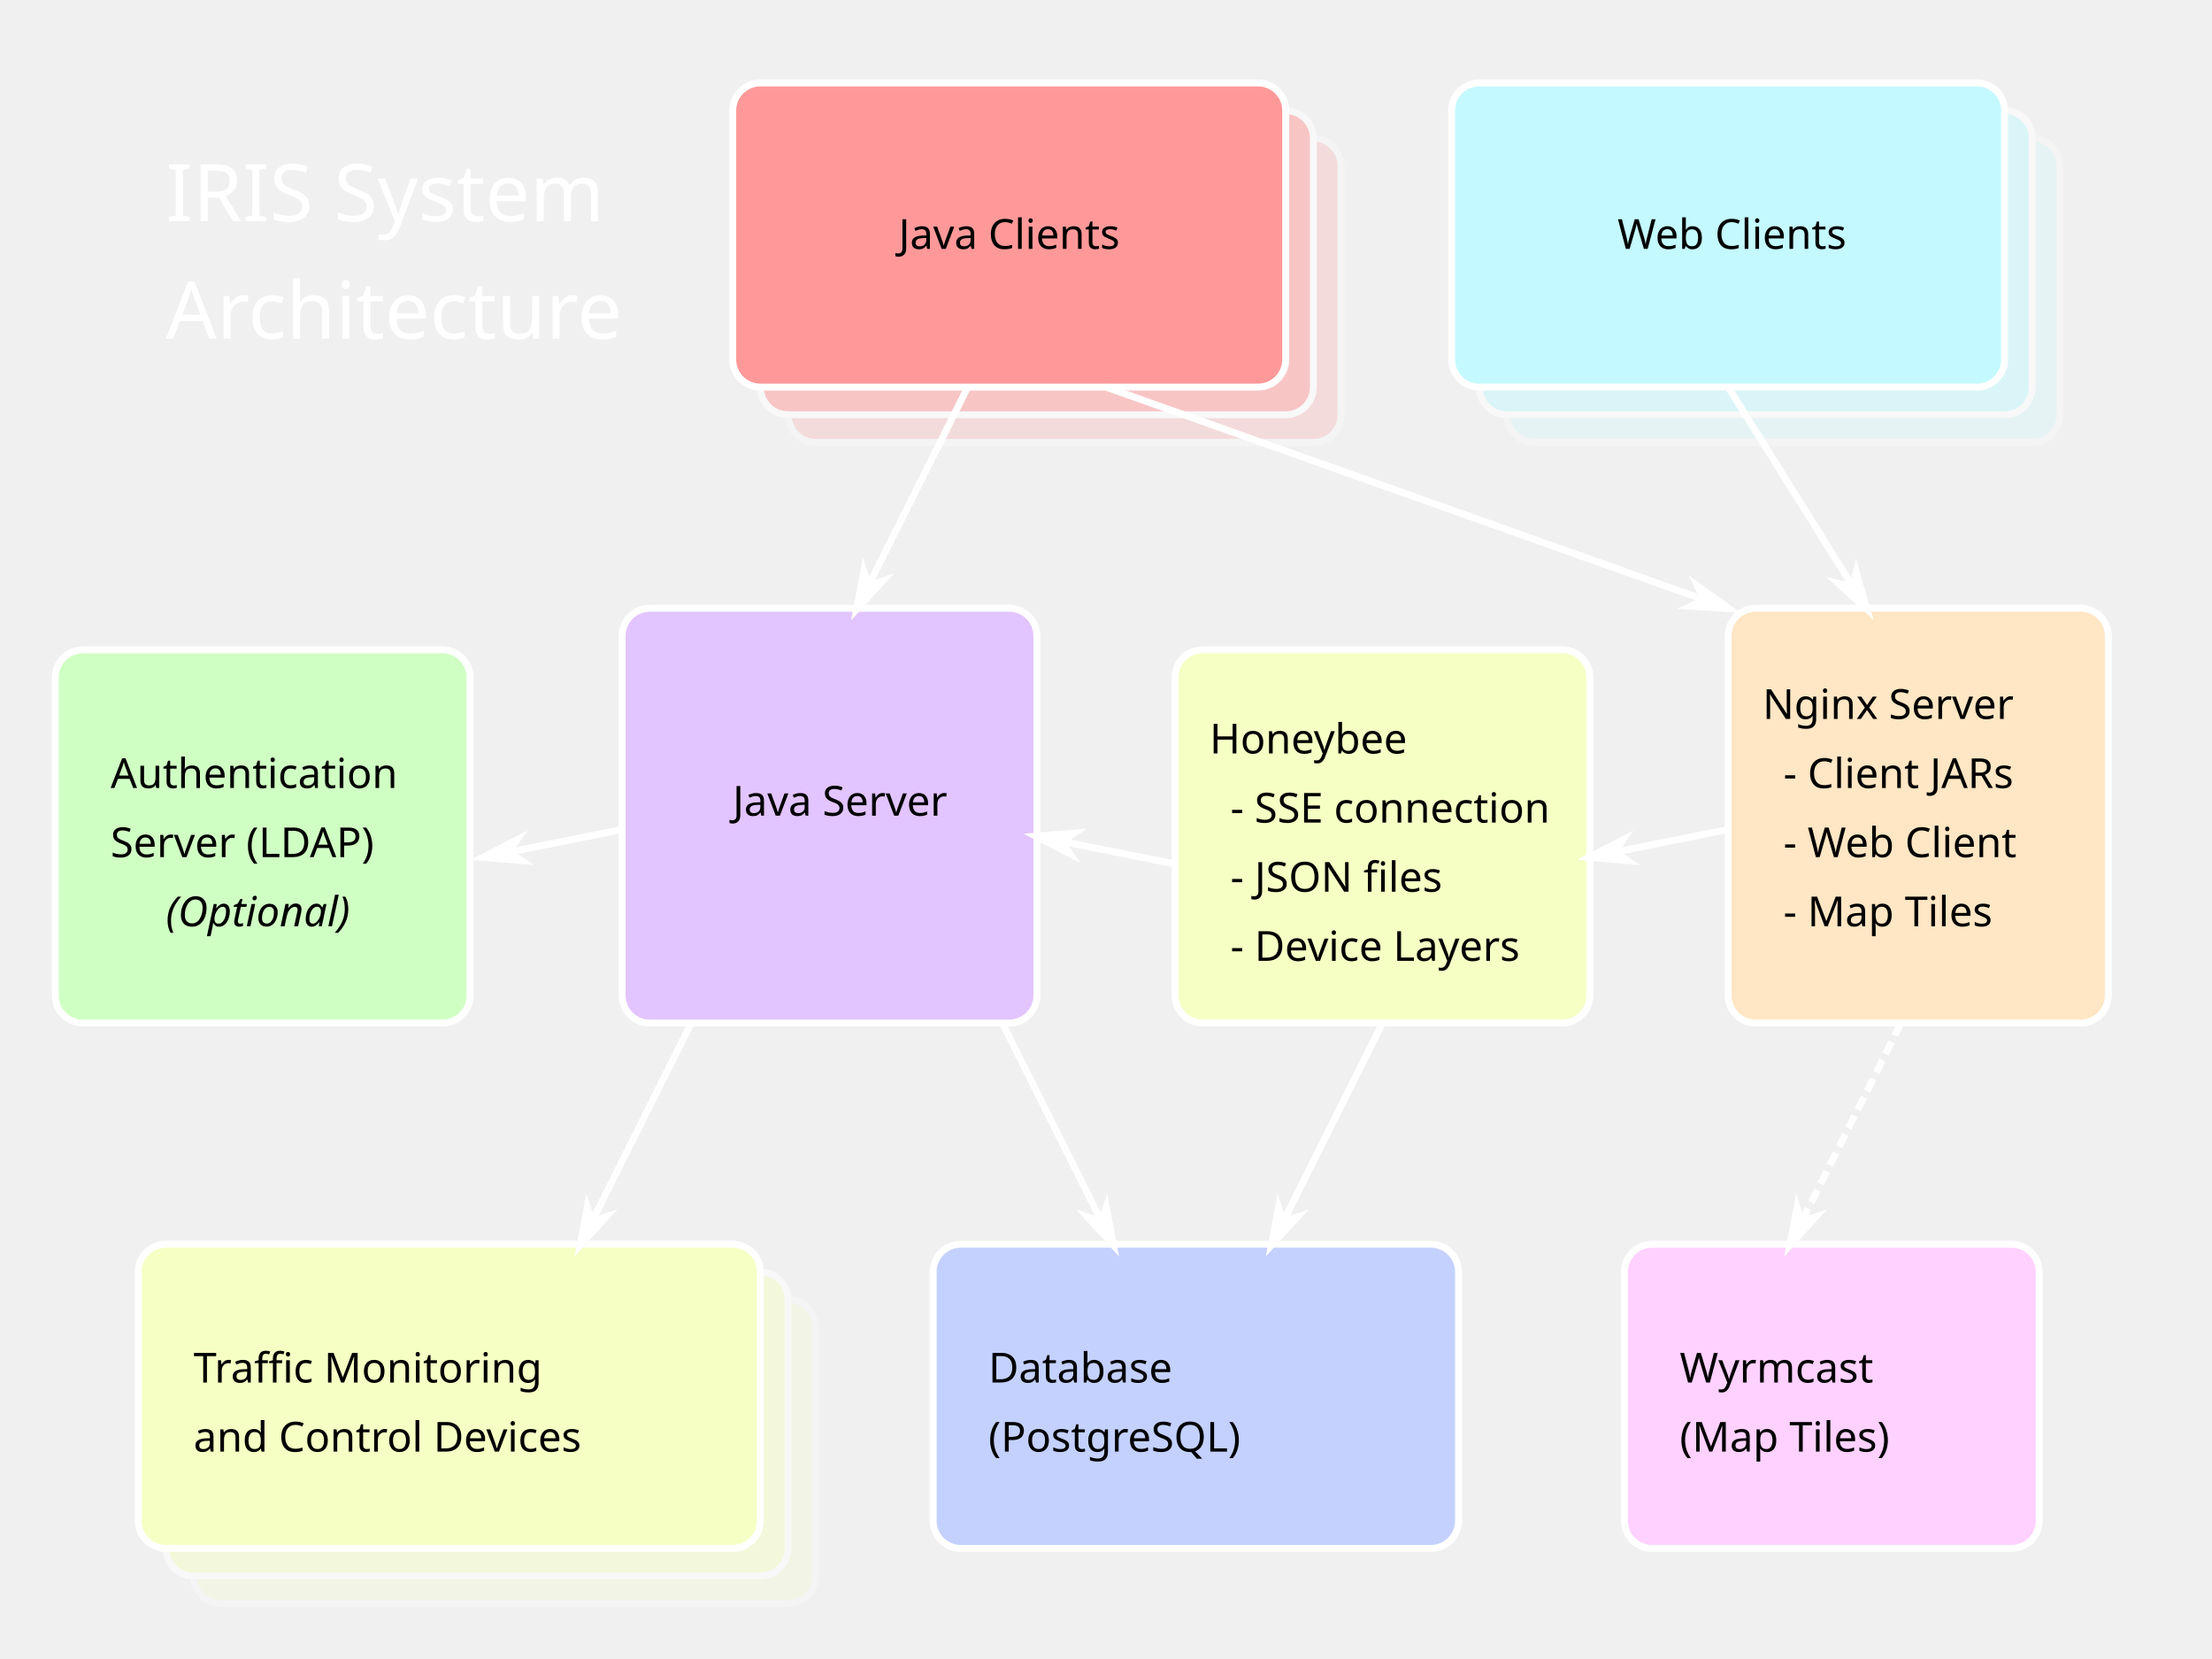
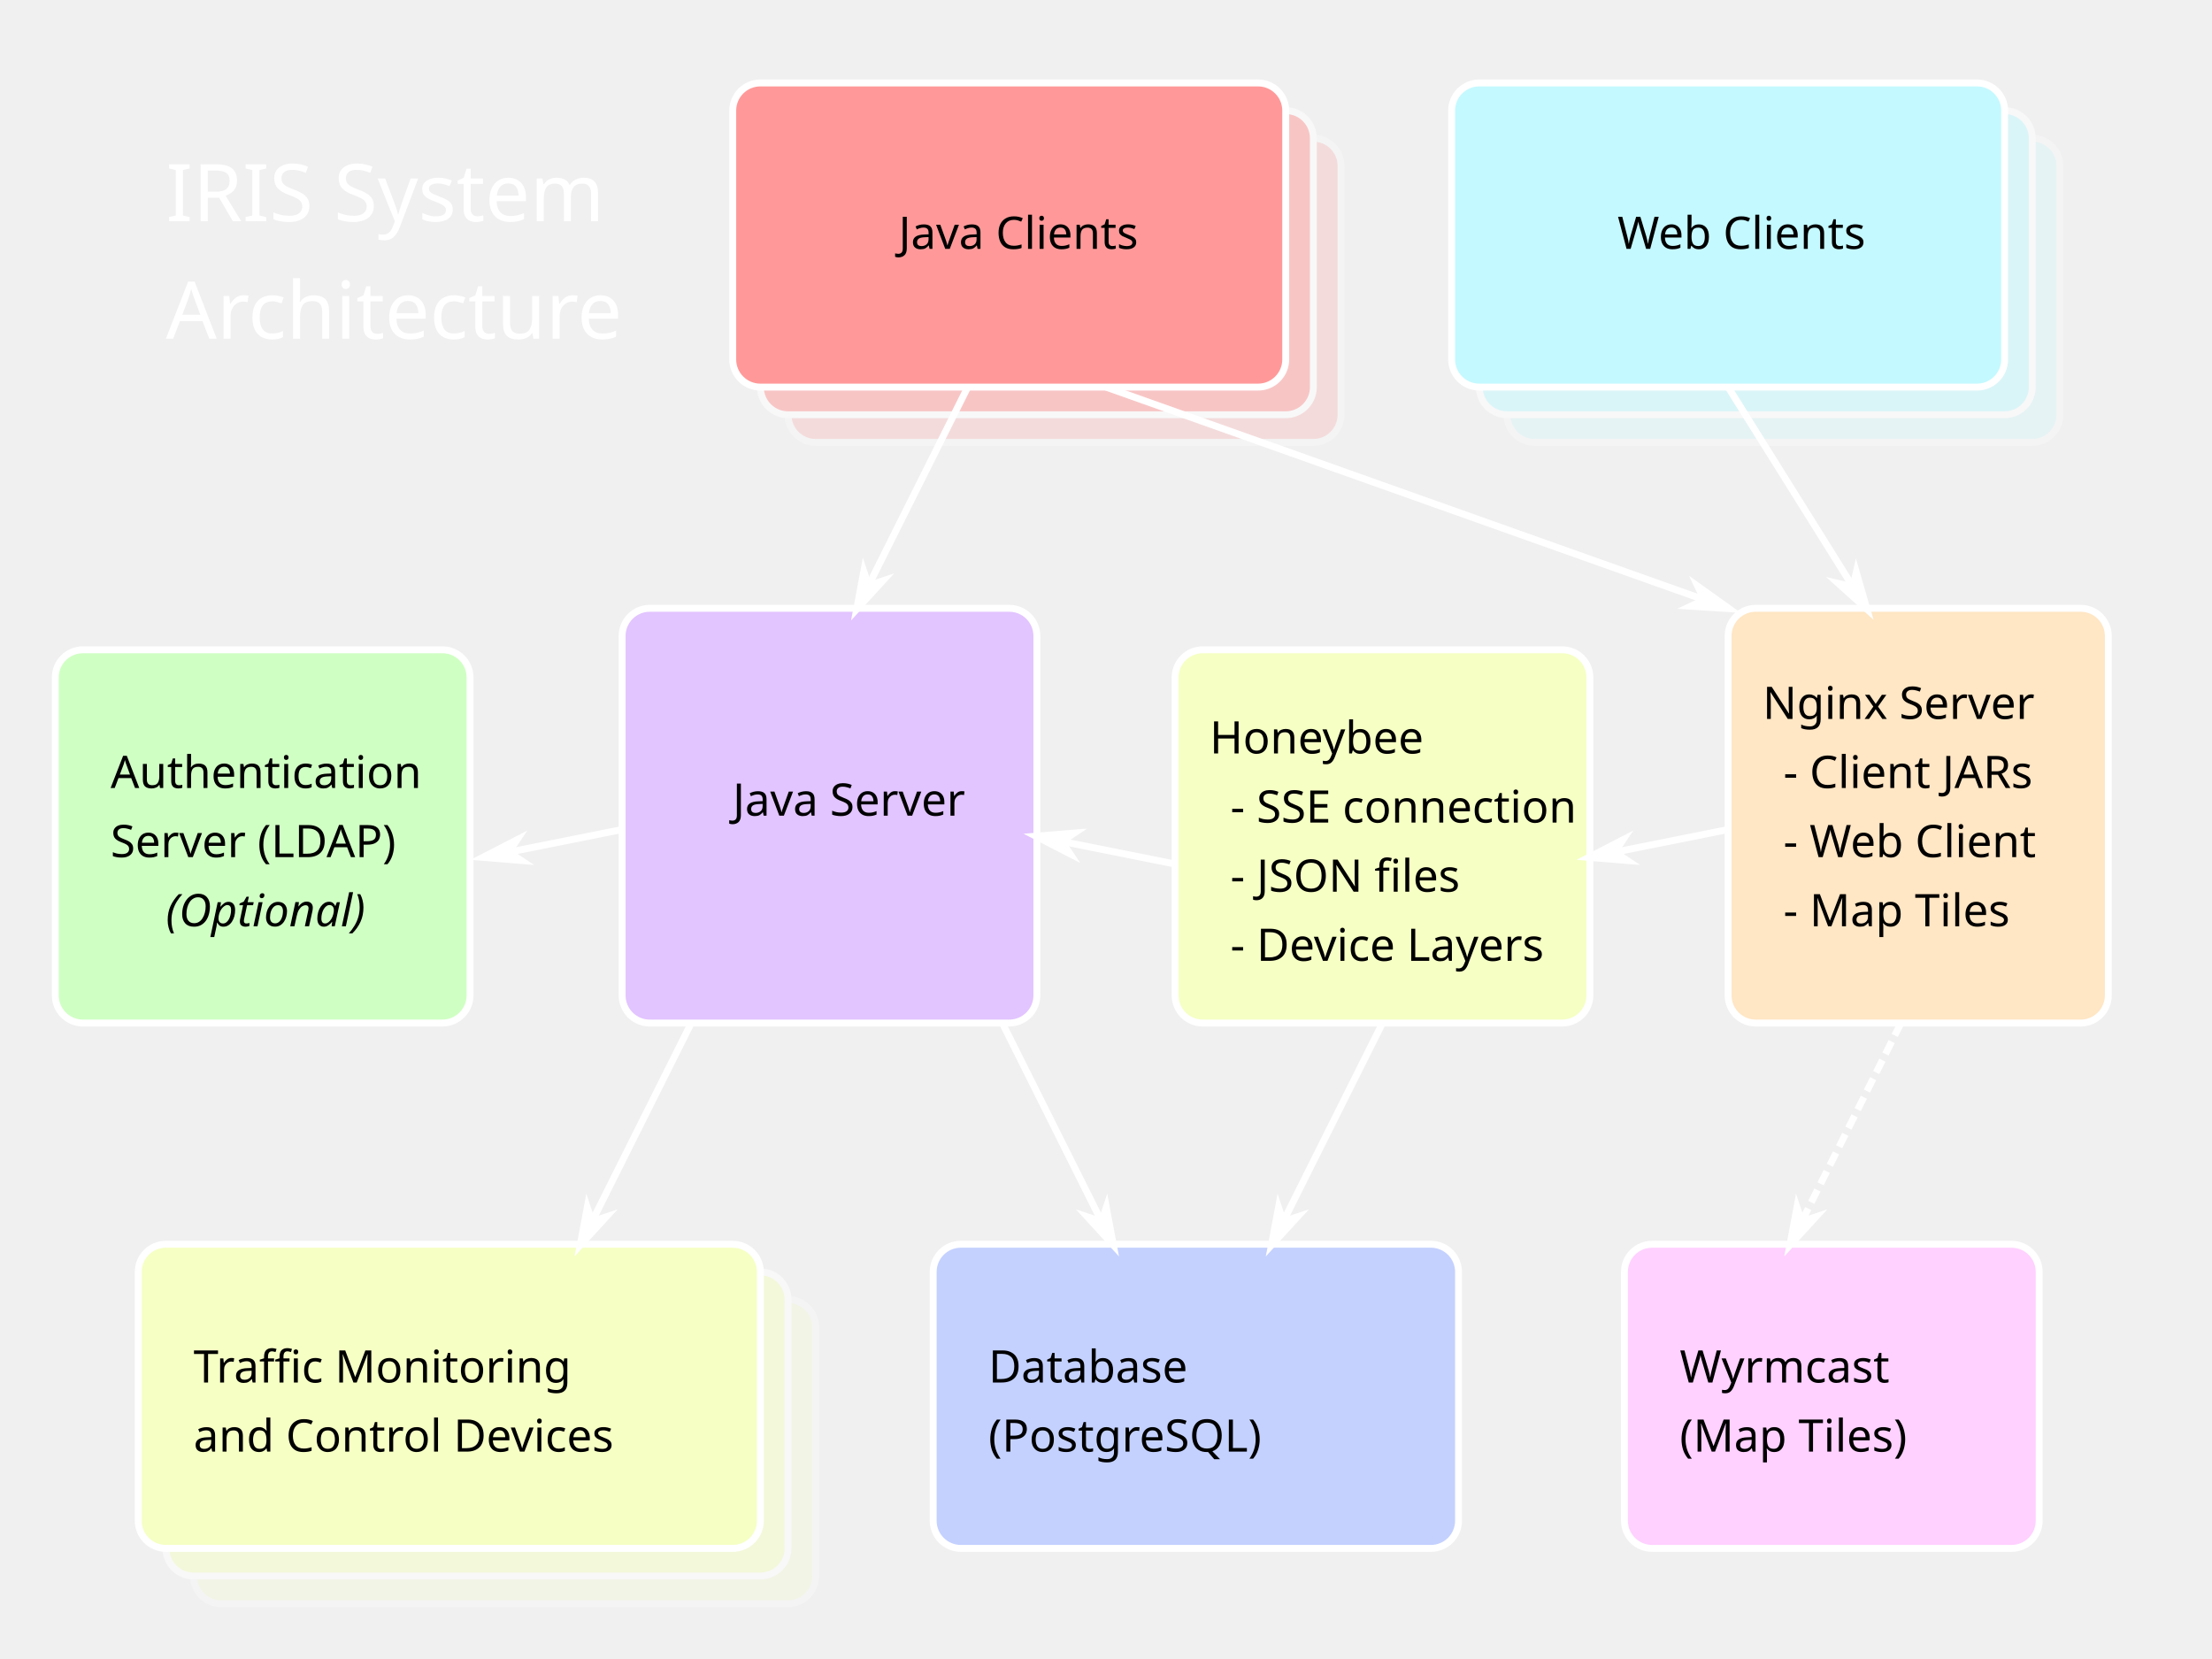
<svg xmlns="http://www.w3.org/2000/svg" version="1.1" width="640" height="480">
  <defs>
    <marker id="Arrow1Mend" orient="auto" style="overflow:visible">
      <path d="M 0,0 5,-5 -12.5,0 5,5 0,0 z" transform="matrix(-0.4,0,0,-0.4,-4,0)" style="fill:white;stroke:white;stroke-width:1pt;marker-start:none" />
    </marker>
  </defs>
-   <g style="font-family:sans-serif">
+   <g style="font-family:sans-serif;font-size:13px">
    <g transform="translate(48,64)">
      <text style="font-size:x-large;fill:white">
        <tspan>IRIS System</tspan>
        <tspan x="0" y="34">Architecture</tspan>
      </text>
    </g>
    <g transform="translate(212,24)">
      <g style="fill:#ff9999;stroke:white;stroke-width:2">
        <g style="opacity:0.5">
          <rect x="16" y="16" width="160" height="88" ry="8" style="opacity:0.5" />
          <rect x="8" y="8" width="160" height="88" ry="8" />
        </g>
        <rect x="0" y="0" width="160" height="88" ry="8" />
      </g>
      <text>
        <tspan x="48" y="48">Java Clients</tspan>
      </text>
    </g>
    <g transform="translate(420,24)">
      <g style="fill:#c4f9ff;stroke:white;stroke-width:2">
        <g style="opacity:0.5">
          <rect x="16" y="16" width="160" height="88" ry="8" style="opacity:0.5" />
          <rect x="8" y="8" width="160" height="88" ry="8" />
        </g>
        <rect x="0" y="0" width="160" height="88" ry="8" />
      </g>
      <text>
        <tspan x="48" y="48">Web Clients</tspan>
      </text>
    </g>
    <g transform="translate(16,188)">
      <rect x="0" y="0" width="120" height="108" ry="8" style="fill:#d0ffc4;stroke:white;stroke-width:2" />
      <text>
        <tspan x="16" y="40">Authentication</tspan>
        <tspan x="16" y="60">Server (LDAP)</tspan>
        <tspan x="32" y="80" style="font-style:italic">(Optional)</tspan>
      </text>
    </g>
    <g transform="translate(180,176)">
      <rect x="0" y="0" width="120" height="120" ry="8" style="fill:#e2c4ff;stroke:white;stroke-width:2" />
      <text>
        <tspan x="32" y="60">Java Server</tspan>
      </text>
    </g>
    <g transform="translate(340,188)">
      <rect x="0" y="0" width="120" height="108" ry="8" style="fill:#f6ffc4;stroke:white;stroke-width:2" />
      <text>
        <tspan x="10" y="30">Honeybee</tspan>
        <tspan x="16" y="50">- SSE connection</tspan>
        <tspan x="16" y="70">- JSON files</tspan>
        <tspan x="16" y="90">- Device Layers</tspan>
      </text>
    </g>
    <g transform="translate(500,176)">
      <rect x="0" y="0" width="110" height="120" ry="8" style="fill:#ffe6c4;stroke:white;stroke-width:2" />
      <text>
        <tspan x="10" y="32">Nginx Server</tspan>
        <tspan x="16" y="52">- Client JARs</tspan>
        <tspan x="16" y="72">- Web Client</tspan>
        <tspan x="16" y="92">- Map Tiles</tspan>
      </text>
    </g>
    <g transform="translate(40,360)">
      <g style="fill:#f6ffc4;stroke:white;stroke-width:2">
        <g style="opacity:0.5">
          <rect x="16" y="16" width="180" height="88" ry="8" style="opacity:0.5" />
          <rect x="8" y="8" width="180" height="88" ry="8" />
        </g>
        <rect x="0" y="0" width="180" height="88" ry="8" />
      </g>
      <text>
        <tspan x="16" y="40">Traffic Monitoring</tspan>
        <tspan x="16" y="60">and Control Devices</tspan>
      </text>
    </g>
    <g transform="translate(270,360)">
      <rect x="0" y="0" width="152" height="88" ry="8" style="fill:#c4d1ff;stroke:white;stroke-width:2" />
      <text>
        <tspan x="16" y="40">Database</tspan>
        <tspan x="16" y="60">(PostgreSQL)</tspan>
      </text>
    </g>
    <g transform="translate(470,360)">
      <rect x="0" y="0" width="120" height="88" ry="8" style="fill:#ffd1ff;stroke:white;stroke-width:2" />
      <text>
        <tspan x="16" y="40">Wyrmcast</tspan>
        <tspan x="16" y="60">(Map Tiles)</tspan>
      </text>
    </g>
    <g style="stroke:white;stroke-width:2;marker-end:url(#Arrow1Mend)">
      <path d="m 280,112 -32,64" />
      <path d="m 320,112 180,64" />
      <path d="m 500,112 40,64" />
      <path d="m 180,240 -40,8" />
      <path d="m 340,250 -40,-8" />
      <path d="m 500,240 -40,8" />
      <path d="m 200,296 -32,64" />
      <path d="m 290,296 32,64" />
      <path d="m 400,296 -32,64" />
      <path d="m 550,296 -32,64" style="stroke-dasharray:4,2" />
    </g>
  </g>
</svg>
